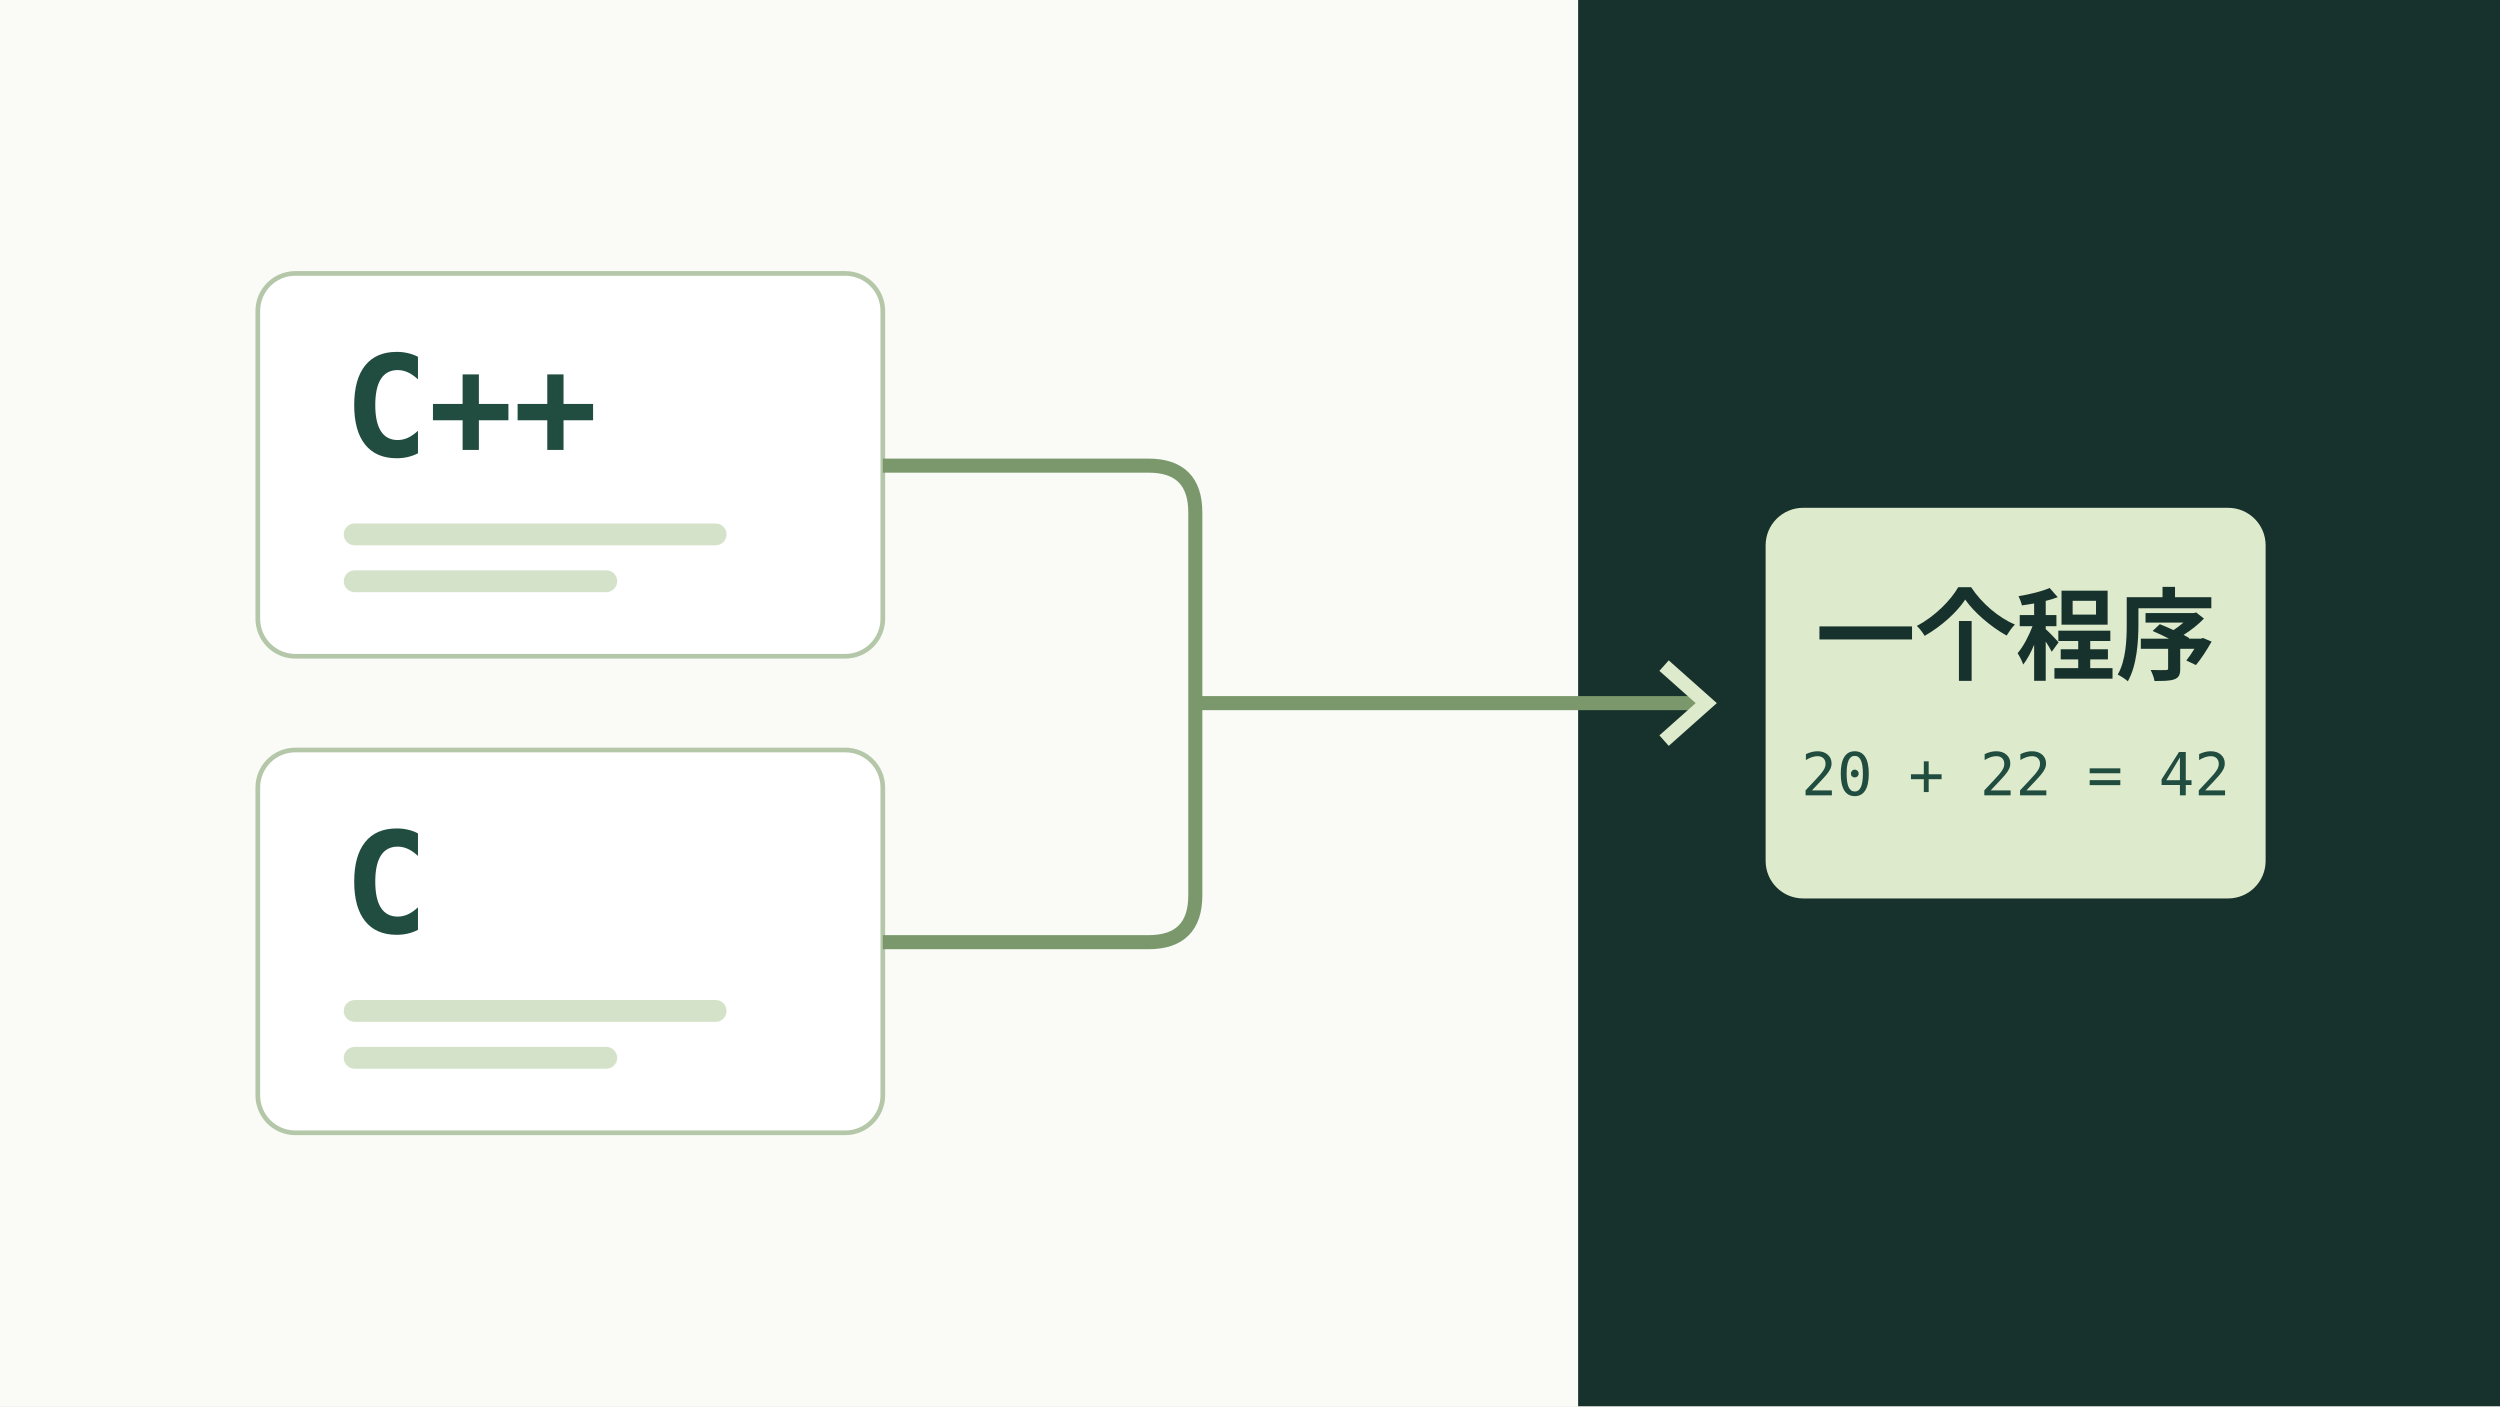
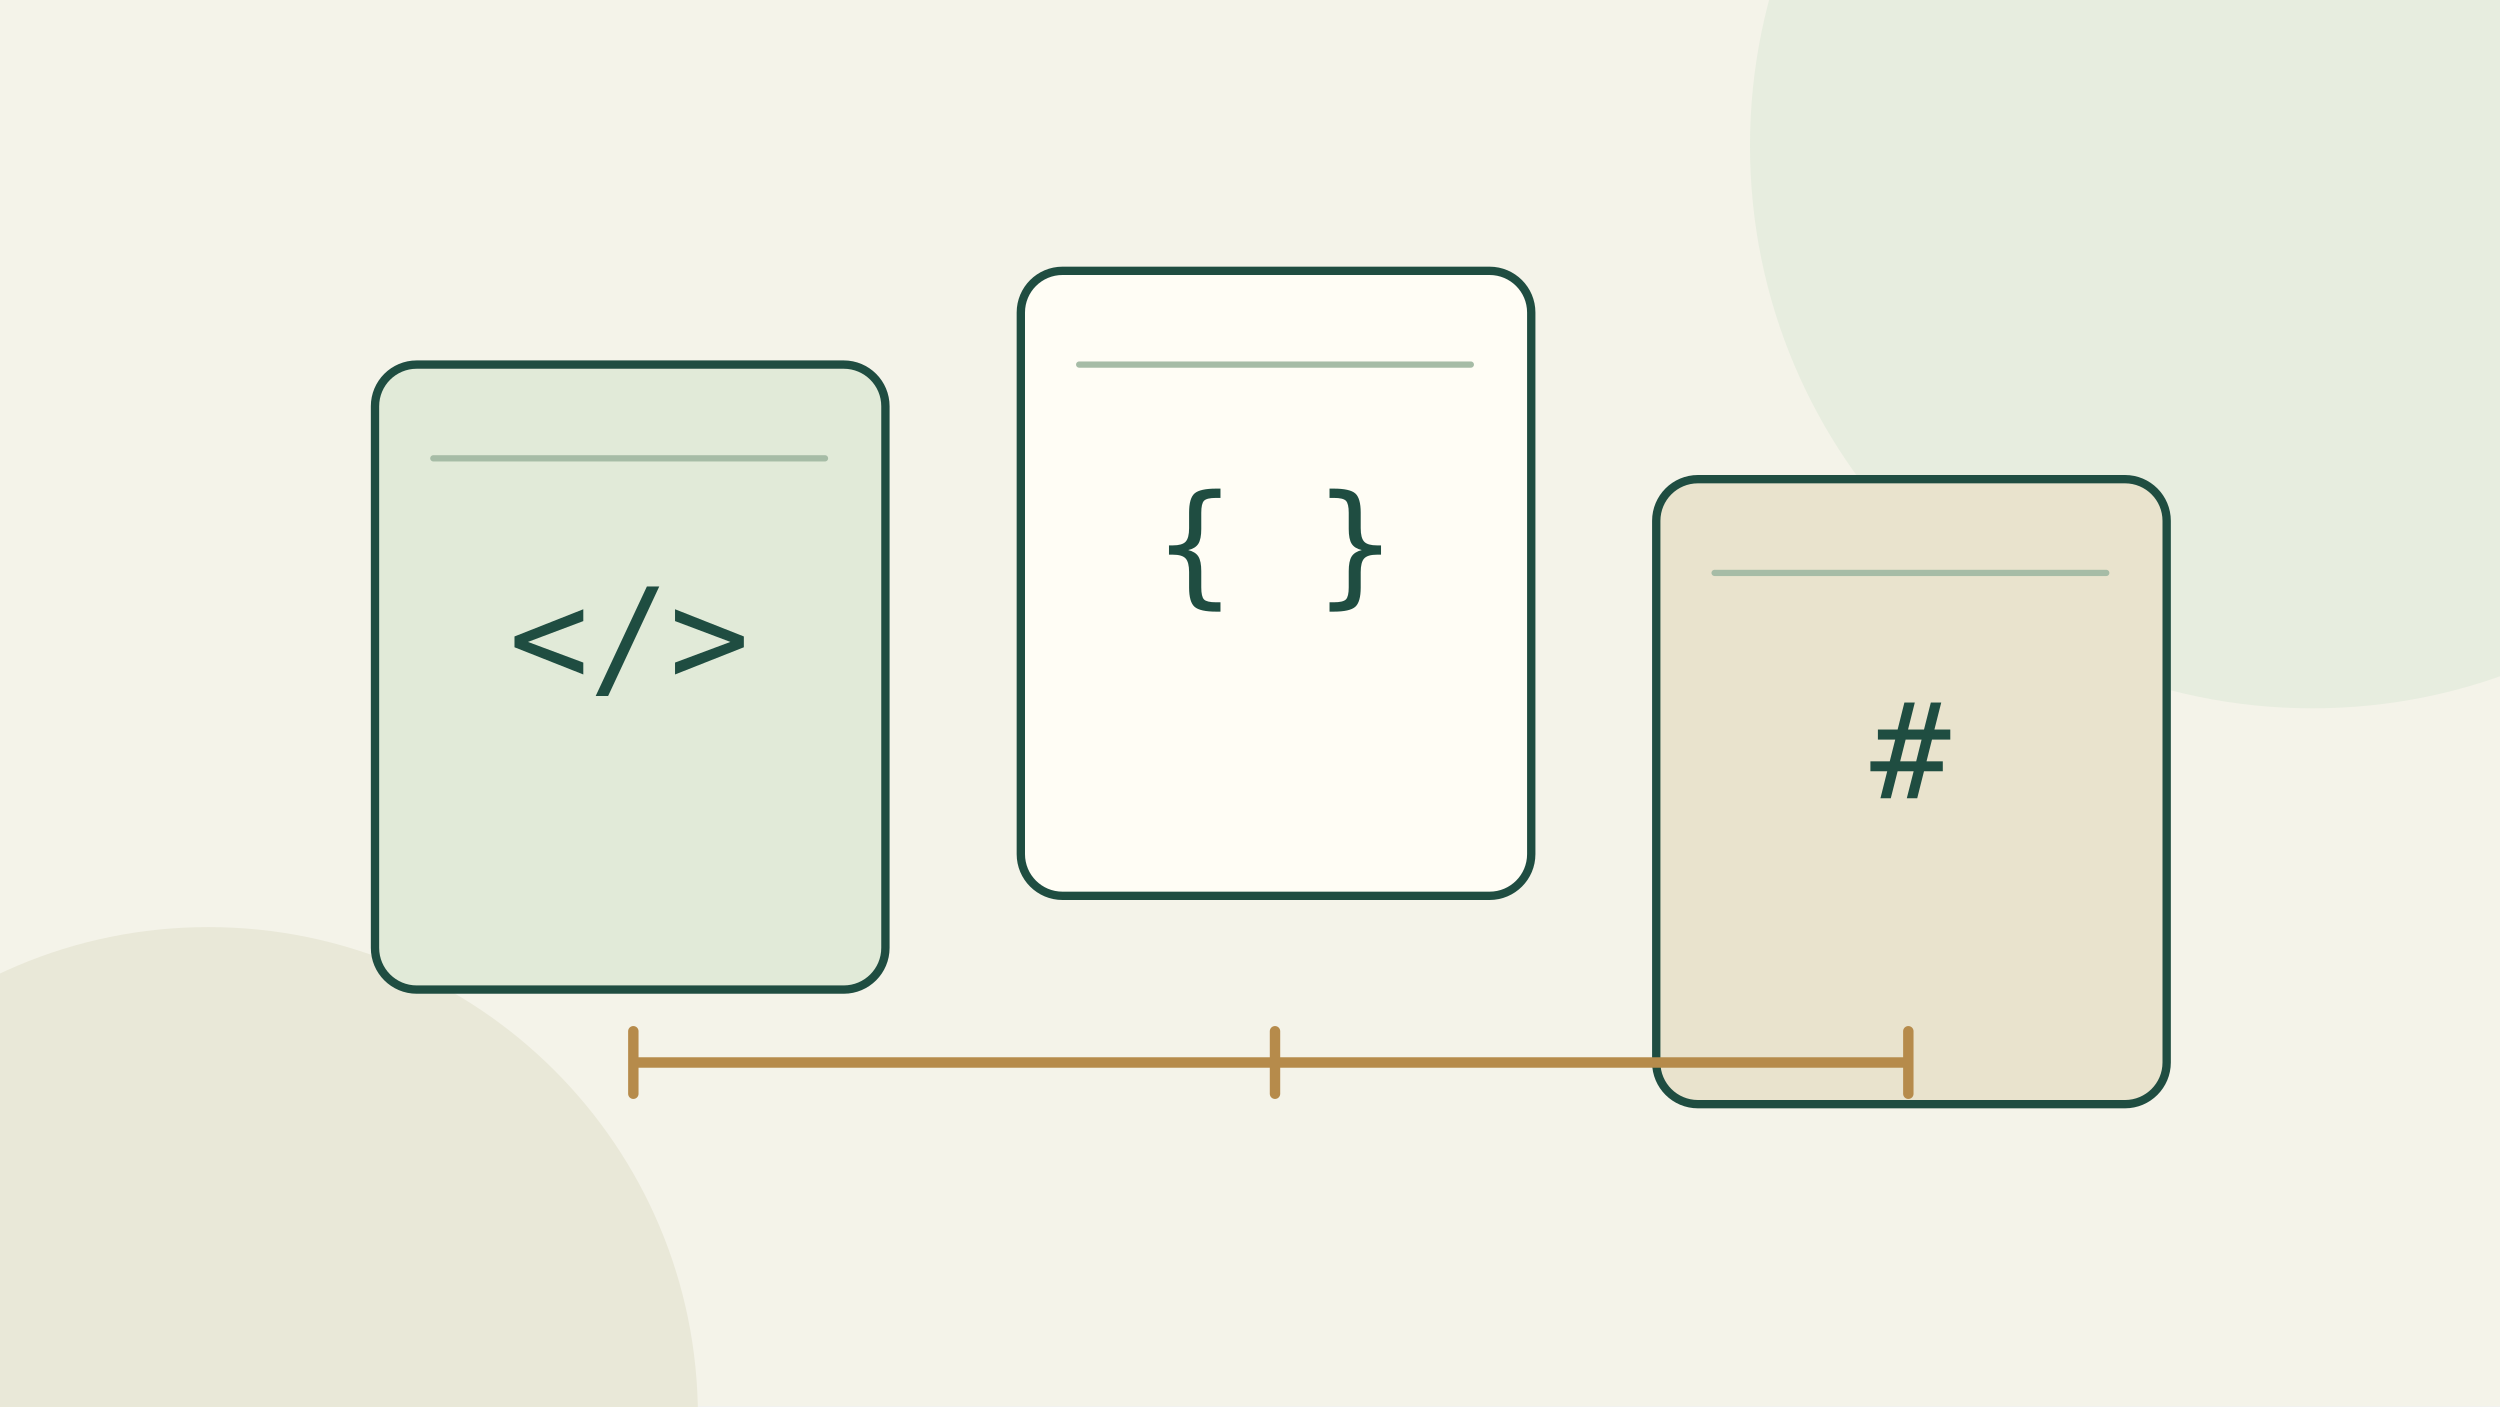
- <svg xmlns="http://www.w3.org/2000/svg" width="1600" height="900" viewBox="0 0 1600 900">
-   <rect width="1600" height="900" fill="#fafbf7" />
-   <rect x="1010" width="590" height="900" fill="#17322c" />
-   <g fill="#fff" stroke="#b4c7a8" stroke-width="3">
-     <rect x="165" y="175" width="400" height="245" rx="24" />
-     <rect x="165" y="480" width="400" height="245" rx="24" />
-   </g>
-   <g font-family="ui-monospace, Menlo, monospace" font-size="90" font-weight="600" fill="#214c40">
-     <text x="220" y="292">C++</text>
-     <text x="220" y="597">C</text>
-   </g>
-   <g fill="#d5e2ca">
-     <rect x="220" y="335" width="245" height="14" rx="7" />
-     <rect x="220" y="365" width="175" height="14" rx="7" />
-     <rect x="220" y="640" width="245" height="14" rx="7" />
-     <rect x="220" y="670" width="175" height="14" rx="7" />
-   </g>
-   <g fill="none" stroke="#7a986b" stroke-width="9">
-     <path d="M565 298H735Q765 298 765 328V573Q765 603 735 603H565" />
-     <path d="M765 450H1090" />
-   </g>
-   <path d="m1065 426 27 24-27 24" stroke="#ddebcc" stroke-width="9" fill="none" />
-   <rect x="1130" y="325" width="320" height="250" rx="24" fill="#ddebcc" />
-   <text x="1290" y="430" text-anchor="middle" font-family="-apple-system,PingFang SC,Microsoft YaHei,sans-serif" font-size="64" font-weight="600" fill="#17322c">一个程序</text>
-   <text x="1290" y="509" text-anchor="middle" font-family="ui-monospace,Menlo,monospace" font-size="38" fill="#214c40">20 + 22 = 42</text>
+ <svg xmlns="http://www.w3.org/2000/svg" width="1200" height="675" viewBox="0 0 1200 675">
+   <rect width="1200" height="675" fill="#f4f3e9" />
+   <circle cx="1110" cy="70" r="270" fill="#e7eddf" />
+   <circle cx="100" cy="680" r="235" fill="#e9e8d8" />
+   <rect x="180" y="175" width="245" height="300" rx="20" fill="#e1ead8" stroke="#1f4d41" stroke-width="4" />
+   <path d="M208 220H396" fill="none" stroke="#a6bca6" stroke-width="3" stroke-linecap="round" stroke-linejoin="round" />
+   <rect x="490" y="130" width="245" height="300" rx="20" fill="#fffdf5" stroke="#1f4d41" stroke-width="4" />
+   <path d="M518 175H706" fill="none" stroke="#a6bca6" stroke-width="3" stroke-linecap="round" stroke-linejoin="round" />
+   <rect x="795" y="230" width="245" height="300" rx="20" fill="#e9e3cd" stroke="#1f4d41" stroke-width="4" />
+   <path d="M823 275H1011" fill="none" stroke="#a6bca6" stroke-width="3" stroke-linecap="round" stroke-linejoin="round" />
+   <text x="302" y="310" fill="#1f4d41" font-family="ui-monospace,Menlo,monospace" font-size="64" text-anchor="middle" dominant-baseline="middle">&lt;/&gt;</text>
+   <text x="612" y="265" fill="#1f4d41" font-family="ui-monospace,Menlo,monospace" font-size="64" text-anchor="middle" dominant-baseline="middle">{ }</text>
+   <text x="917" y="365" fill="#1f4d41" font-family="ui-monospace,Menlo,monospace" font-size="64" text-anchor="middle" dominant-baseline="middle">#</text>
+   <path d="M304 510H916M304 495V525M612 495V525M916 495V525" fill="none" stroke="#b68b4b" stroke-width="5" stroke-linecap="round" stroke-linejoin="round" />
</svg>
